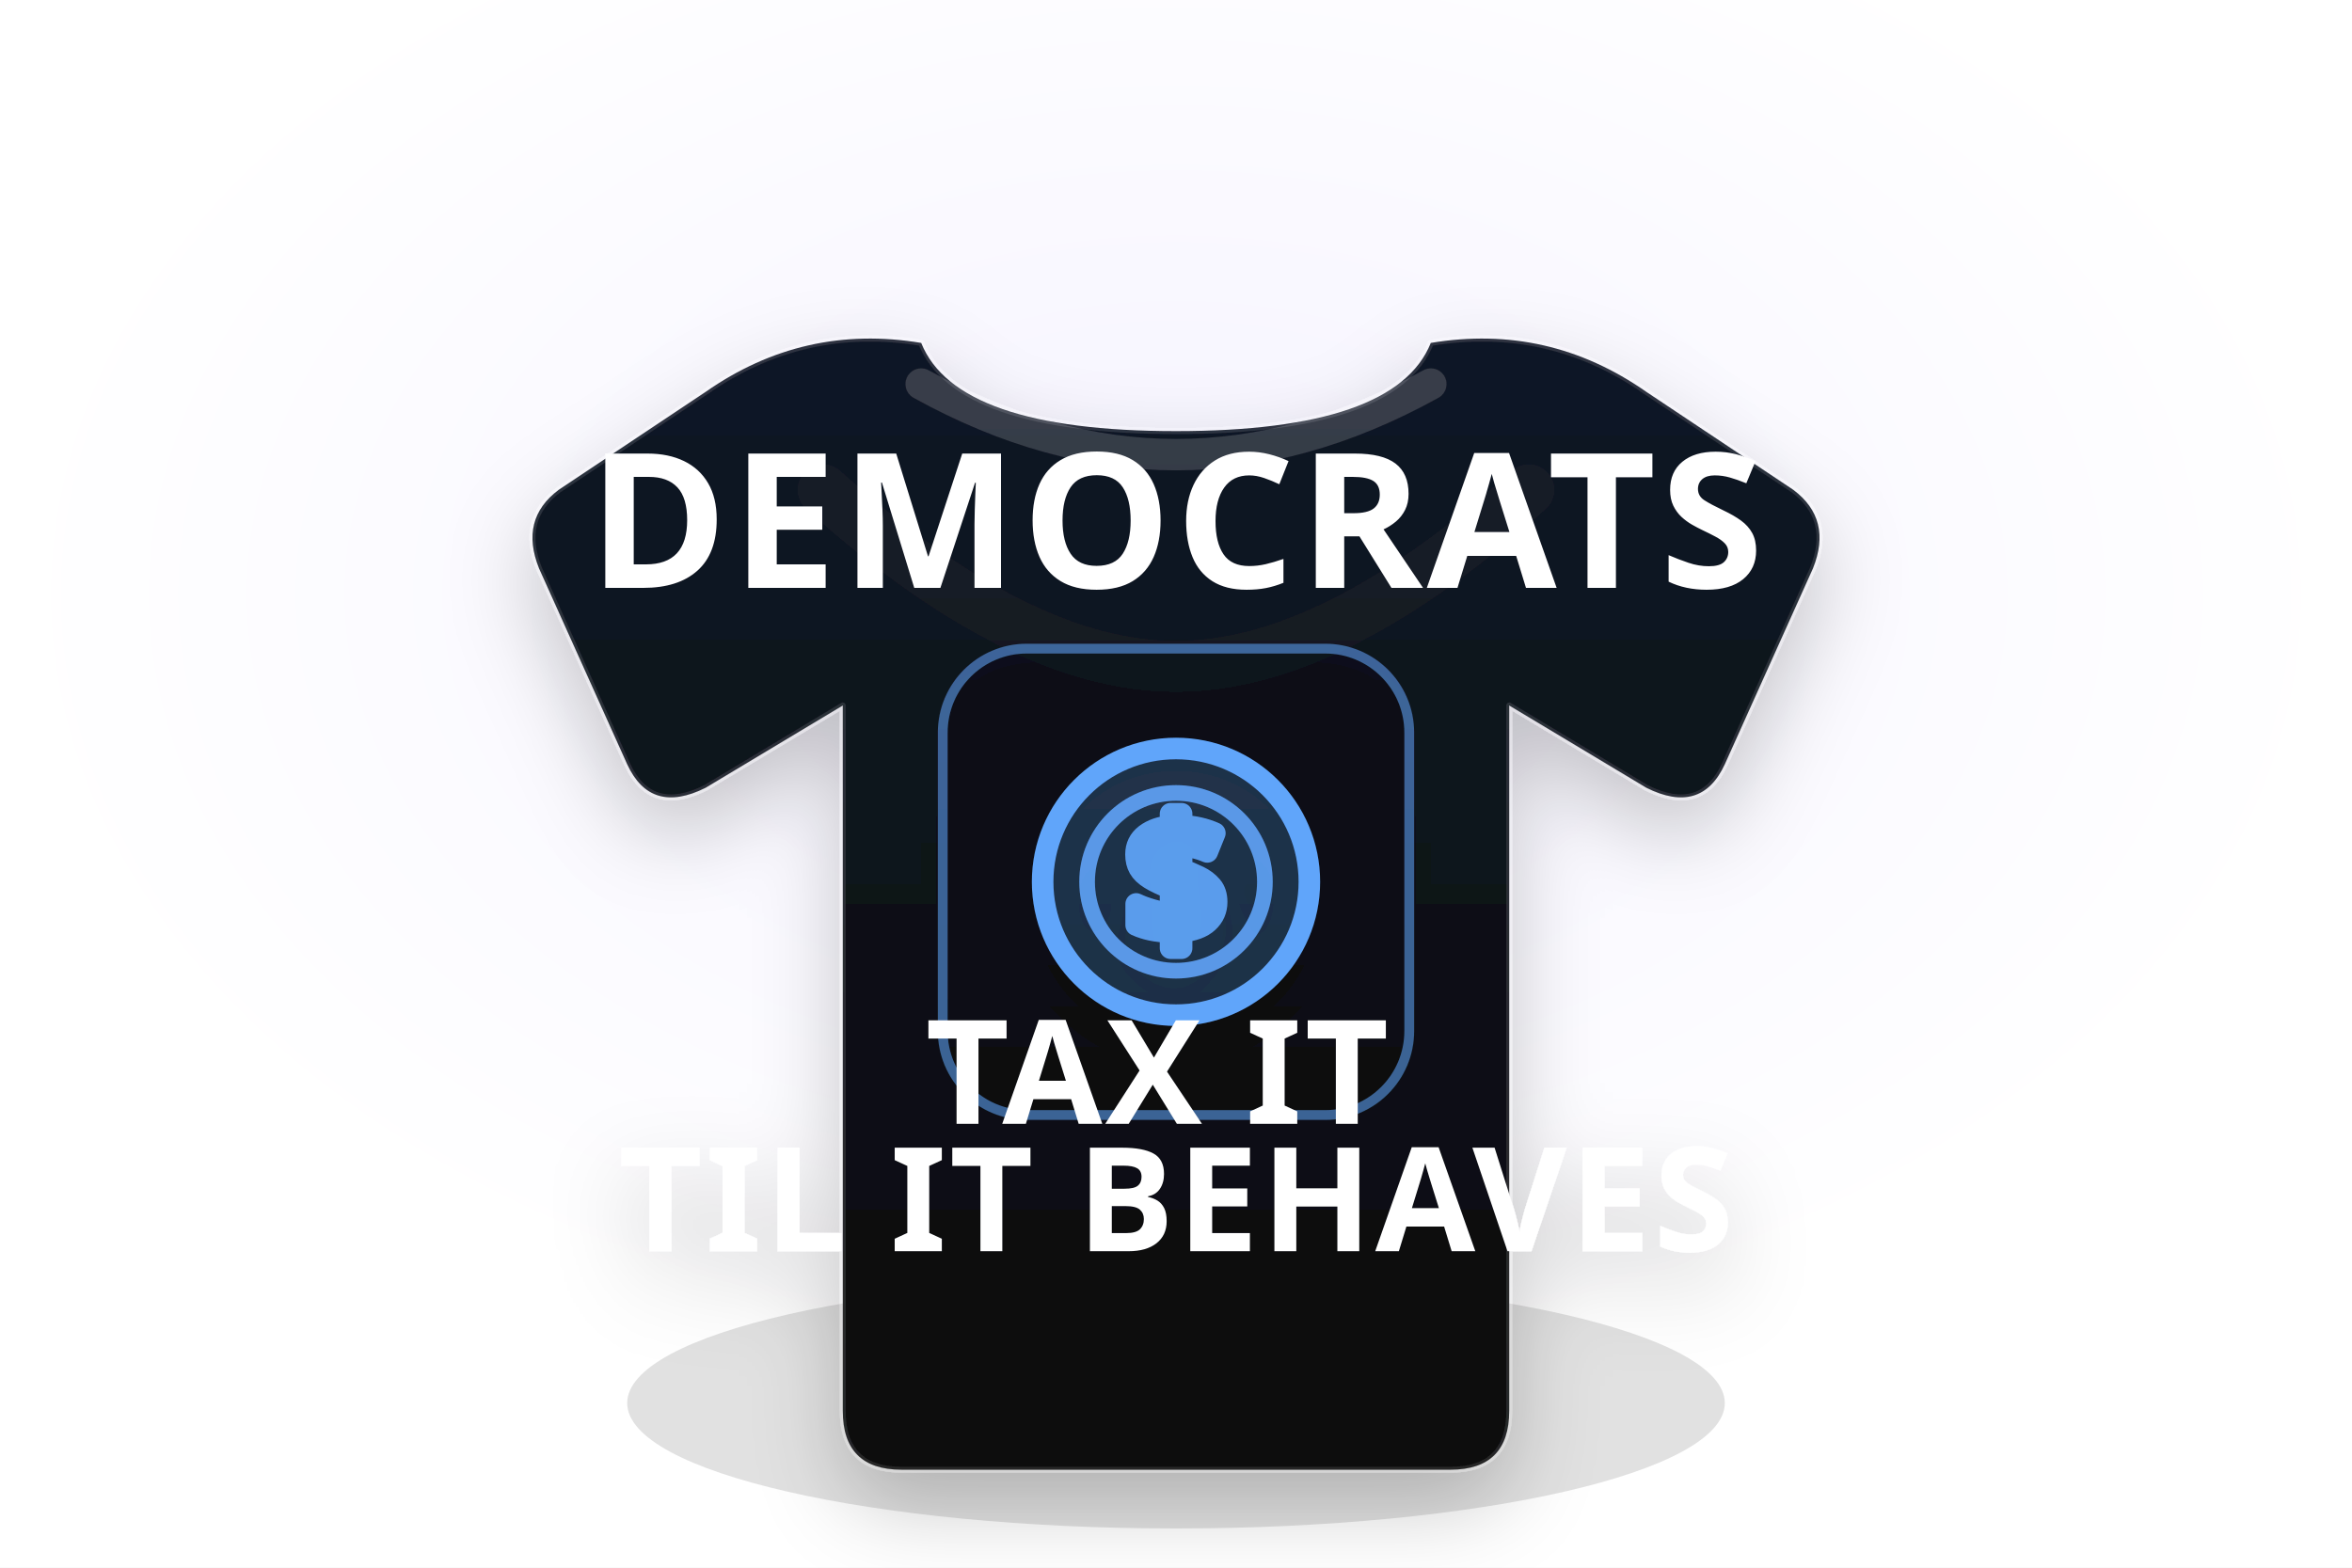
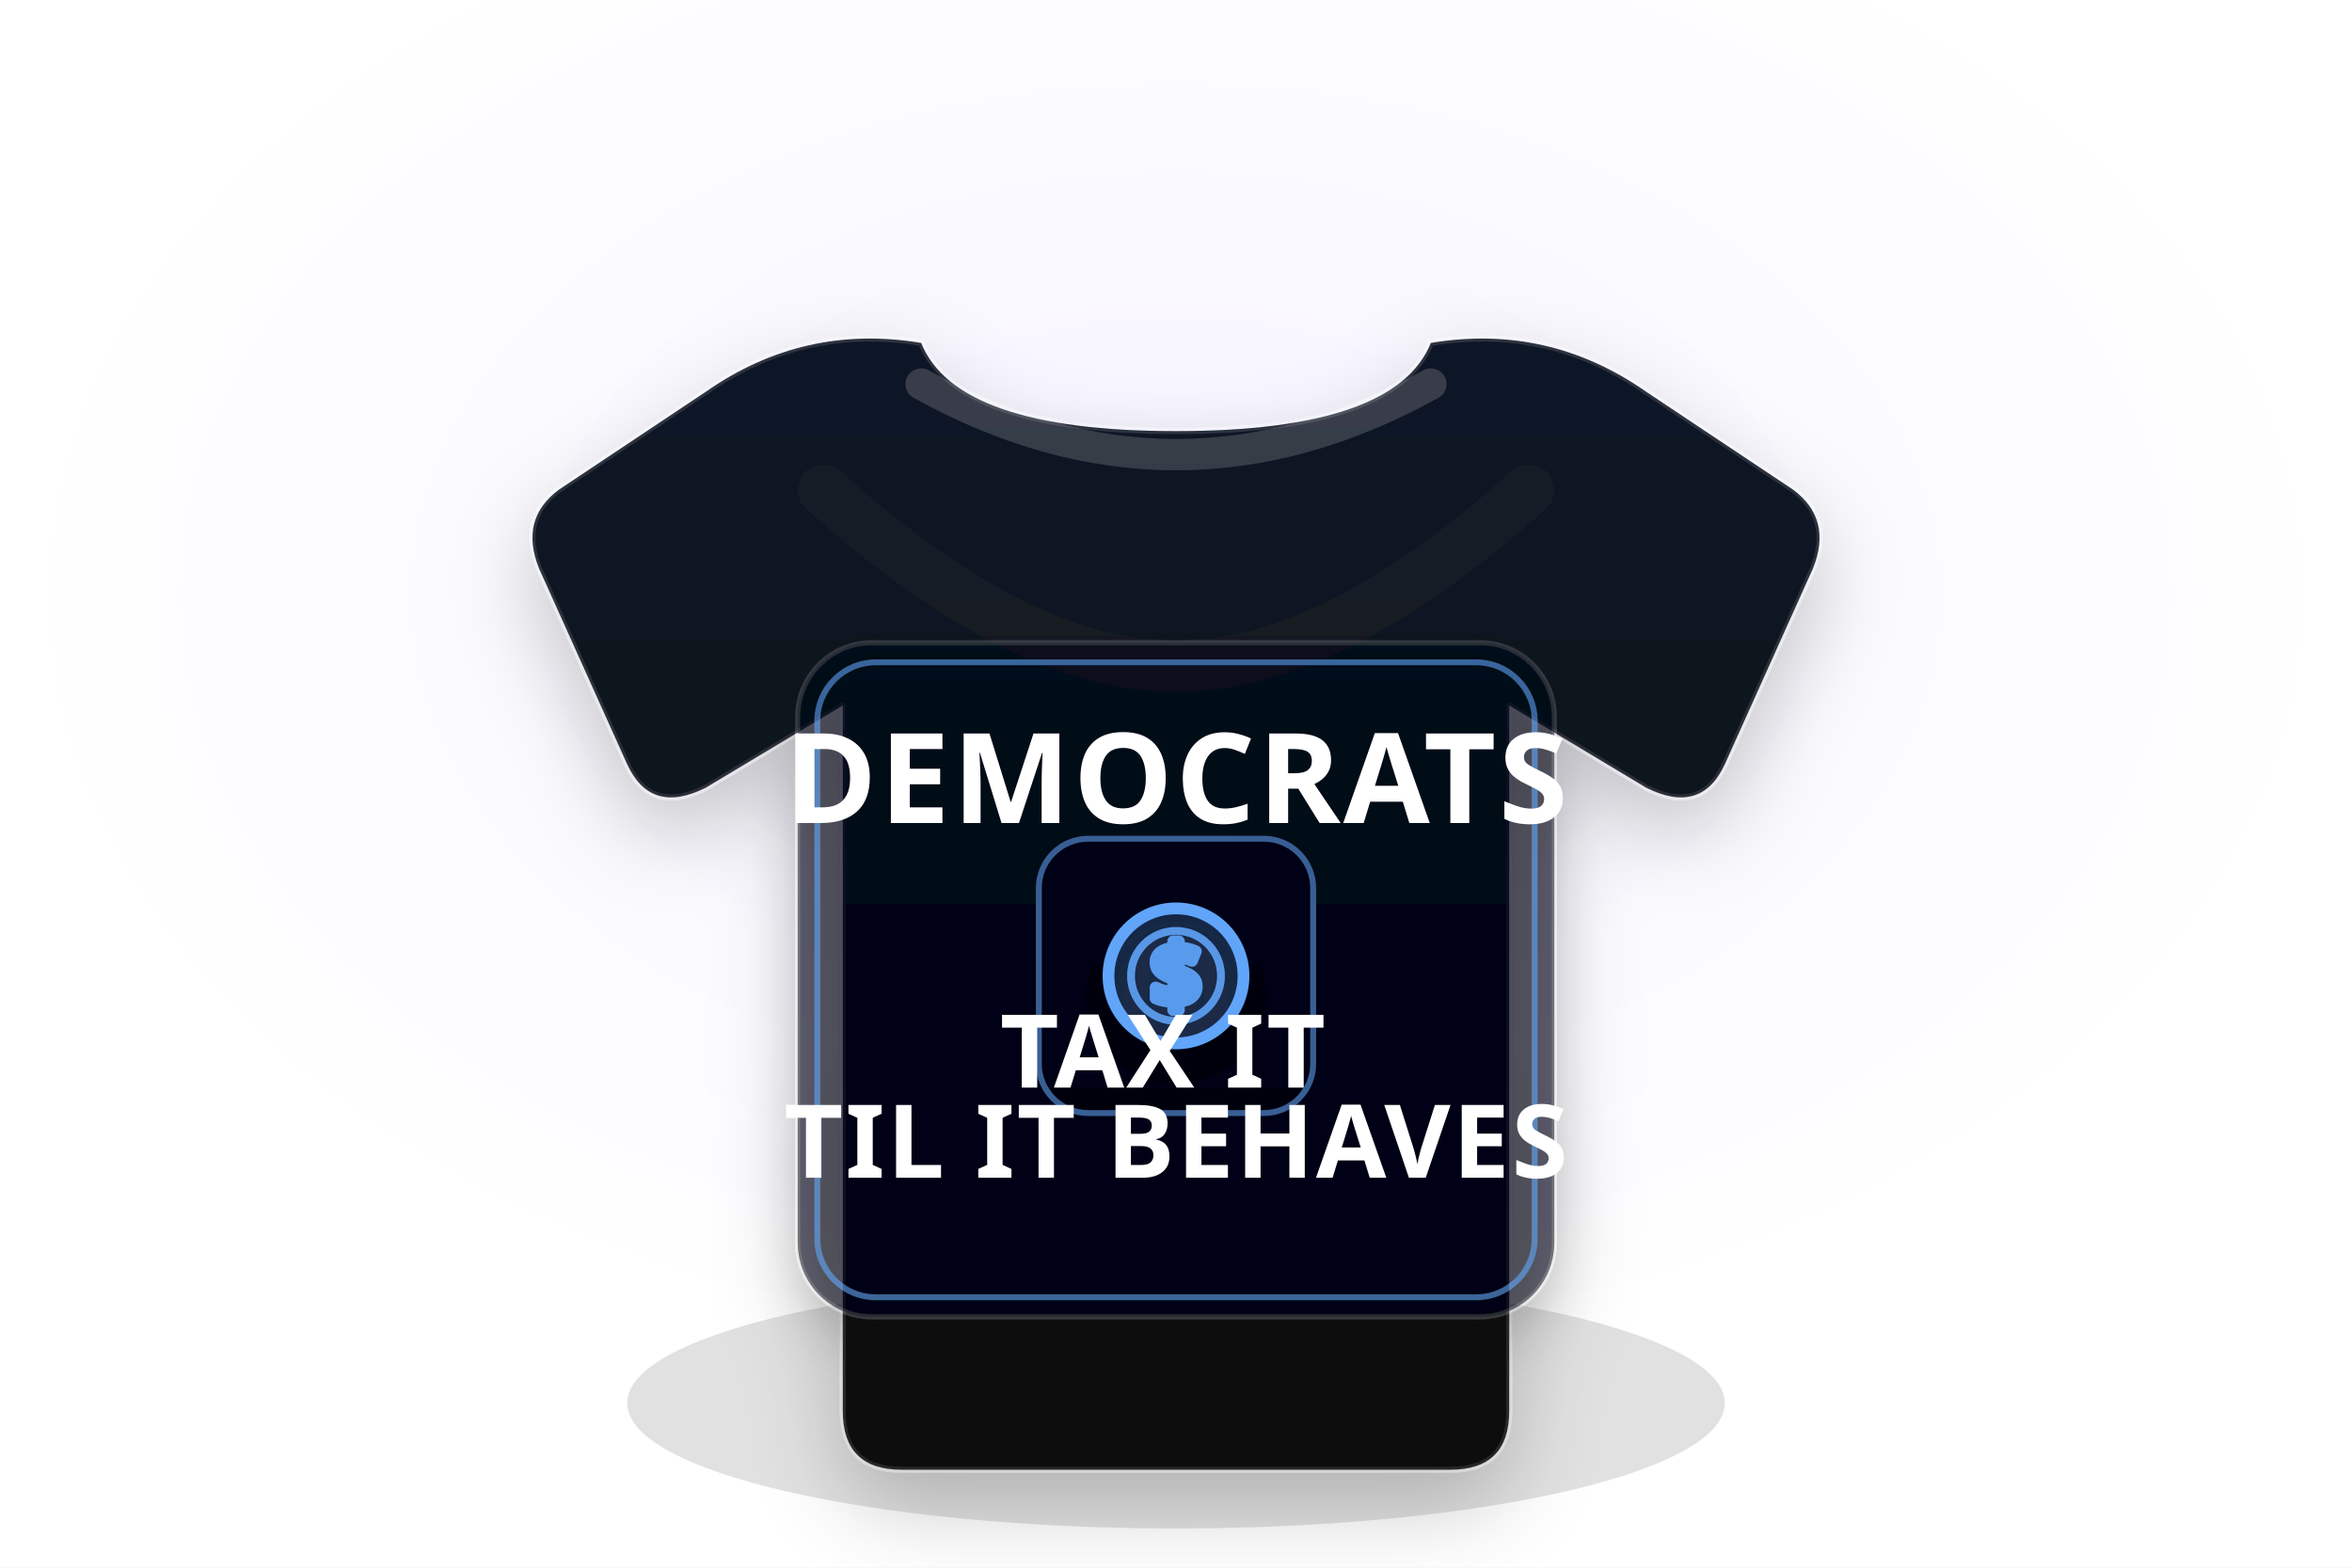
<svg xmlns="http://www.w3.org/2000/svg" width="1200" height="800" viewBox="0 0 1200 800">
  <defs>
    <radialGradient id="bg" cx="0.5" cy="0.38" r="0.9">
      <stop offset="0" stop-color="#f5f3ff" />
      <stop offset="0.55" stop-color="#ffffff" />
      <stop offset="1" stop-color="#ffffff" />
    </radialGradient>
    <filter id="shadow" x="-20%" y="-20%" width="140%" height="140%">
      <feDropShadow dx="0" dy="18" stdDeviation="22" flood-color="#000000" flood-opacity="0.22" />
    </filter>
    <filter id="printShadow" x="-30%" y="-30%" width="160%" height="160%">
      <feDropShadow dx="0" dy="10" stdDeviation="12" flood-color="#000000" flood-opacity="0.22" />
    </filter>
    <linearGradient id="fabric" x1="0" y1="0" x2="0" y2="1">
      <stop offset="0" stop-color="#111827" />
      <stop offset="1" stop-color="#0b0b0b" />
    </linearGradient>
  </defs>
  <rect width="1200" height="800" fill="url(#bg)" />
  <ellipse cx="600" cy="716" rx="280" ry="64" fill="rgba(0,0,0,0.12)" />
  <g filter="url(#shadow)">
    <path d="M360 200 L285 250 Q265 265 275 290 L320 390 Q332 416 360 402 L430 360 L430 720 Q430 750 460 750 L740 750 Q770 750 770 720 L770 360 L840 402 Q868 416 880 390 L925 290 Q935 265 915 250 L840 200 Q790 165 730 175 Q712 220 600 220 Q488 220 470 175 Q410 165 360 200 Z" fill="url(#fabric)" stroke="rgba(255,255,255,0.12)" stroke-width="3" stroke-linejoin="round" />
    <path d="M420 250 Q520 340 600 340 Q680 340 780 250" fill="none" stroke="rgba(255,255,255,0.12)" stroke-width="26" stroke-linecap="round" opacity="0.18" />
    <path d="M470 196 Q600 268 730 196" fill="none" stroke="rgba(255,255,255,0.18)" stroke-width="16" stroke-linecap="round" opacity="0.9" />
    <g>
-       <text x="600" y="300" text-anchor="middle" font-family="Teko, Impact, Arial Black, sans-serif" font-size="96" font-weight="800" fill="#ffffff" letter-spacing="0.02em">
+       <g filter="url(#printShadow)">
+         <rect x="407" y="328" width="386" height="344" rx="37.84" fill="rgba(1,4,16,0.58)" stroke="rgba(255,255,255,0.14)" stroke-width="2.6" />
+         <rect x="417" y="338" width="366" height="324" rx="29.84" fill="none" stroke="#60a5fa" stroke-width="3" opacity="0.58" />
+       </g>
+       <text x="600" y="420" text-anchor="middle" font-family="Teko, Impact, Arial Black, sans-serif" font-size="64" font-weight="800" fill="#ffffff" letter-spacing="0.02em">
        <tspan x="600" dy="0">DEMOCRATS</tspan>
      </text>
-       <g transform="translate(600 450)" filter="url(#printShadow)">
-         <rect x="-119" y="-119" width="238" height="238" rx="42.84" fill="rgba(0,0,0,0.28)" stroke="#60a5fa" stroke-width="5" opacity="0.55" />
-         <g fill="none" stroke="#60a5fa" stroke-width="11" stroke-linecap="round" stroke-linejoin="round" aria-label="coin">
-           <circle cx="0" cy="0" r="68.04" fill="#60a5fa33" stroke="#60a5fa" stroke-width="11" />
-           <circle cx="0" cy="0" r="45.36" fill="none" stroke="#60a5fa" stroke-width="8" opacity="0.88" />
-           <text x="0" y="29" text-anchor="middle" font-family="Teko, Impact, Arial Black, sans-serif" font-size="84" font-weight="800" fill="#60a5fa" opacity="0.92">$</text>
+       <g transform="translate(600 498)" filter="url(#printShadow)">
+         <rect x="-70" y="-70" width="140" height="140" rx="25.2" fill="rgba(0,0,0,0.28)" stroke="#60a5fa" stroke-width="3" opacity="0.55" />
+         <g fill="none" stroke="#60a5fa" stroke-width="6" stroke-linecap="round" stroke-linejoin="round" aria-label="coin">
+           <circle cx="0" cy="0" r="34.44" fill="#60a5fa33" stroke="#60a5fa" stroke-width="6" />
+           <circle cx="0" cy="0" r="22.96" fill="none" stroke="#60a5fa" stroke-width="4" opacity="0.88" />
+           <text x="0" y="15" text-anchor="middle" font-family="Teko, Impact, Arial Black, sans-serif" font-size="43" font-weight="800" fill="#60a5fa" opacity="0.92">$</text>
        </g>
      </g>
-       <text x="600" y="573.5" text-anchor="middle" font-family="Teko, Impact, Arial Black, sans-serif" font-size="74" font-weight="800" fill="#ffffff" letter-spacing="0.02em">
+       <text x="600" y="555" text-anchor="middle" font-family="Teko, Impact, Arial Black, sans-serif" font-size="52" font-weight="800" fill="#ffffff" letter-spacing="0.02em">
        <tspan x="600" dy="0">TAX IT</tspan>
-         <tspan x="600" dy="65">TIL IT BEHAVES</tspan>
+         <tspan x="600" dy="46">TIL IT BEHAVES</tspan>
      </text>
    </g>
  </g>
</svg>
